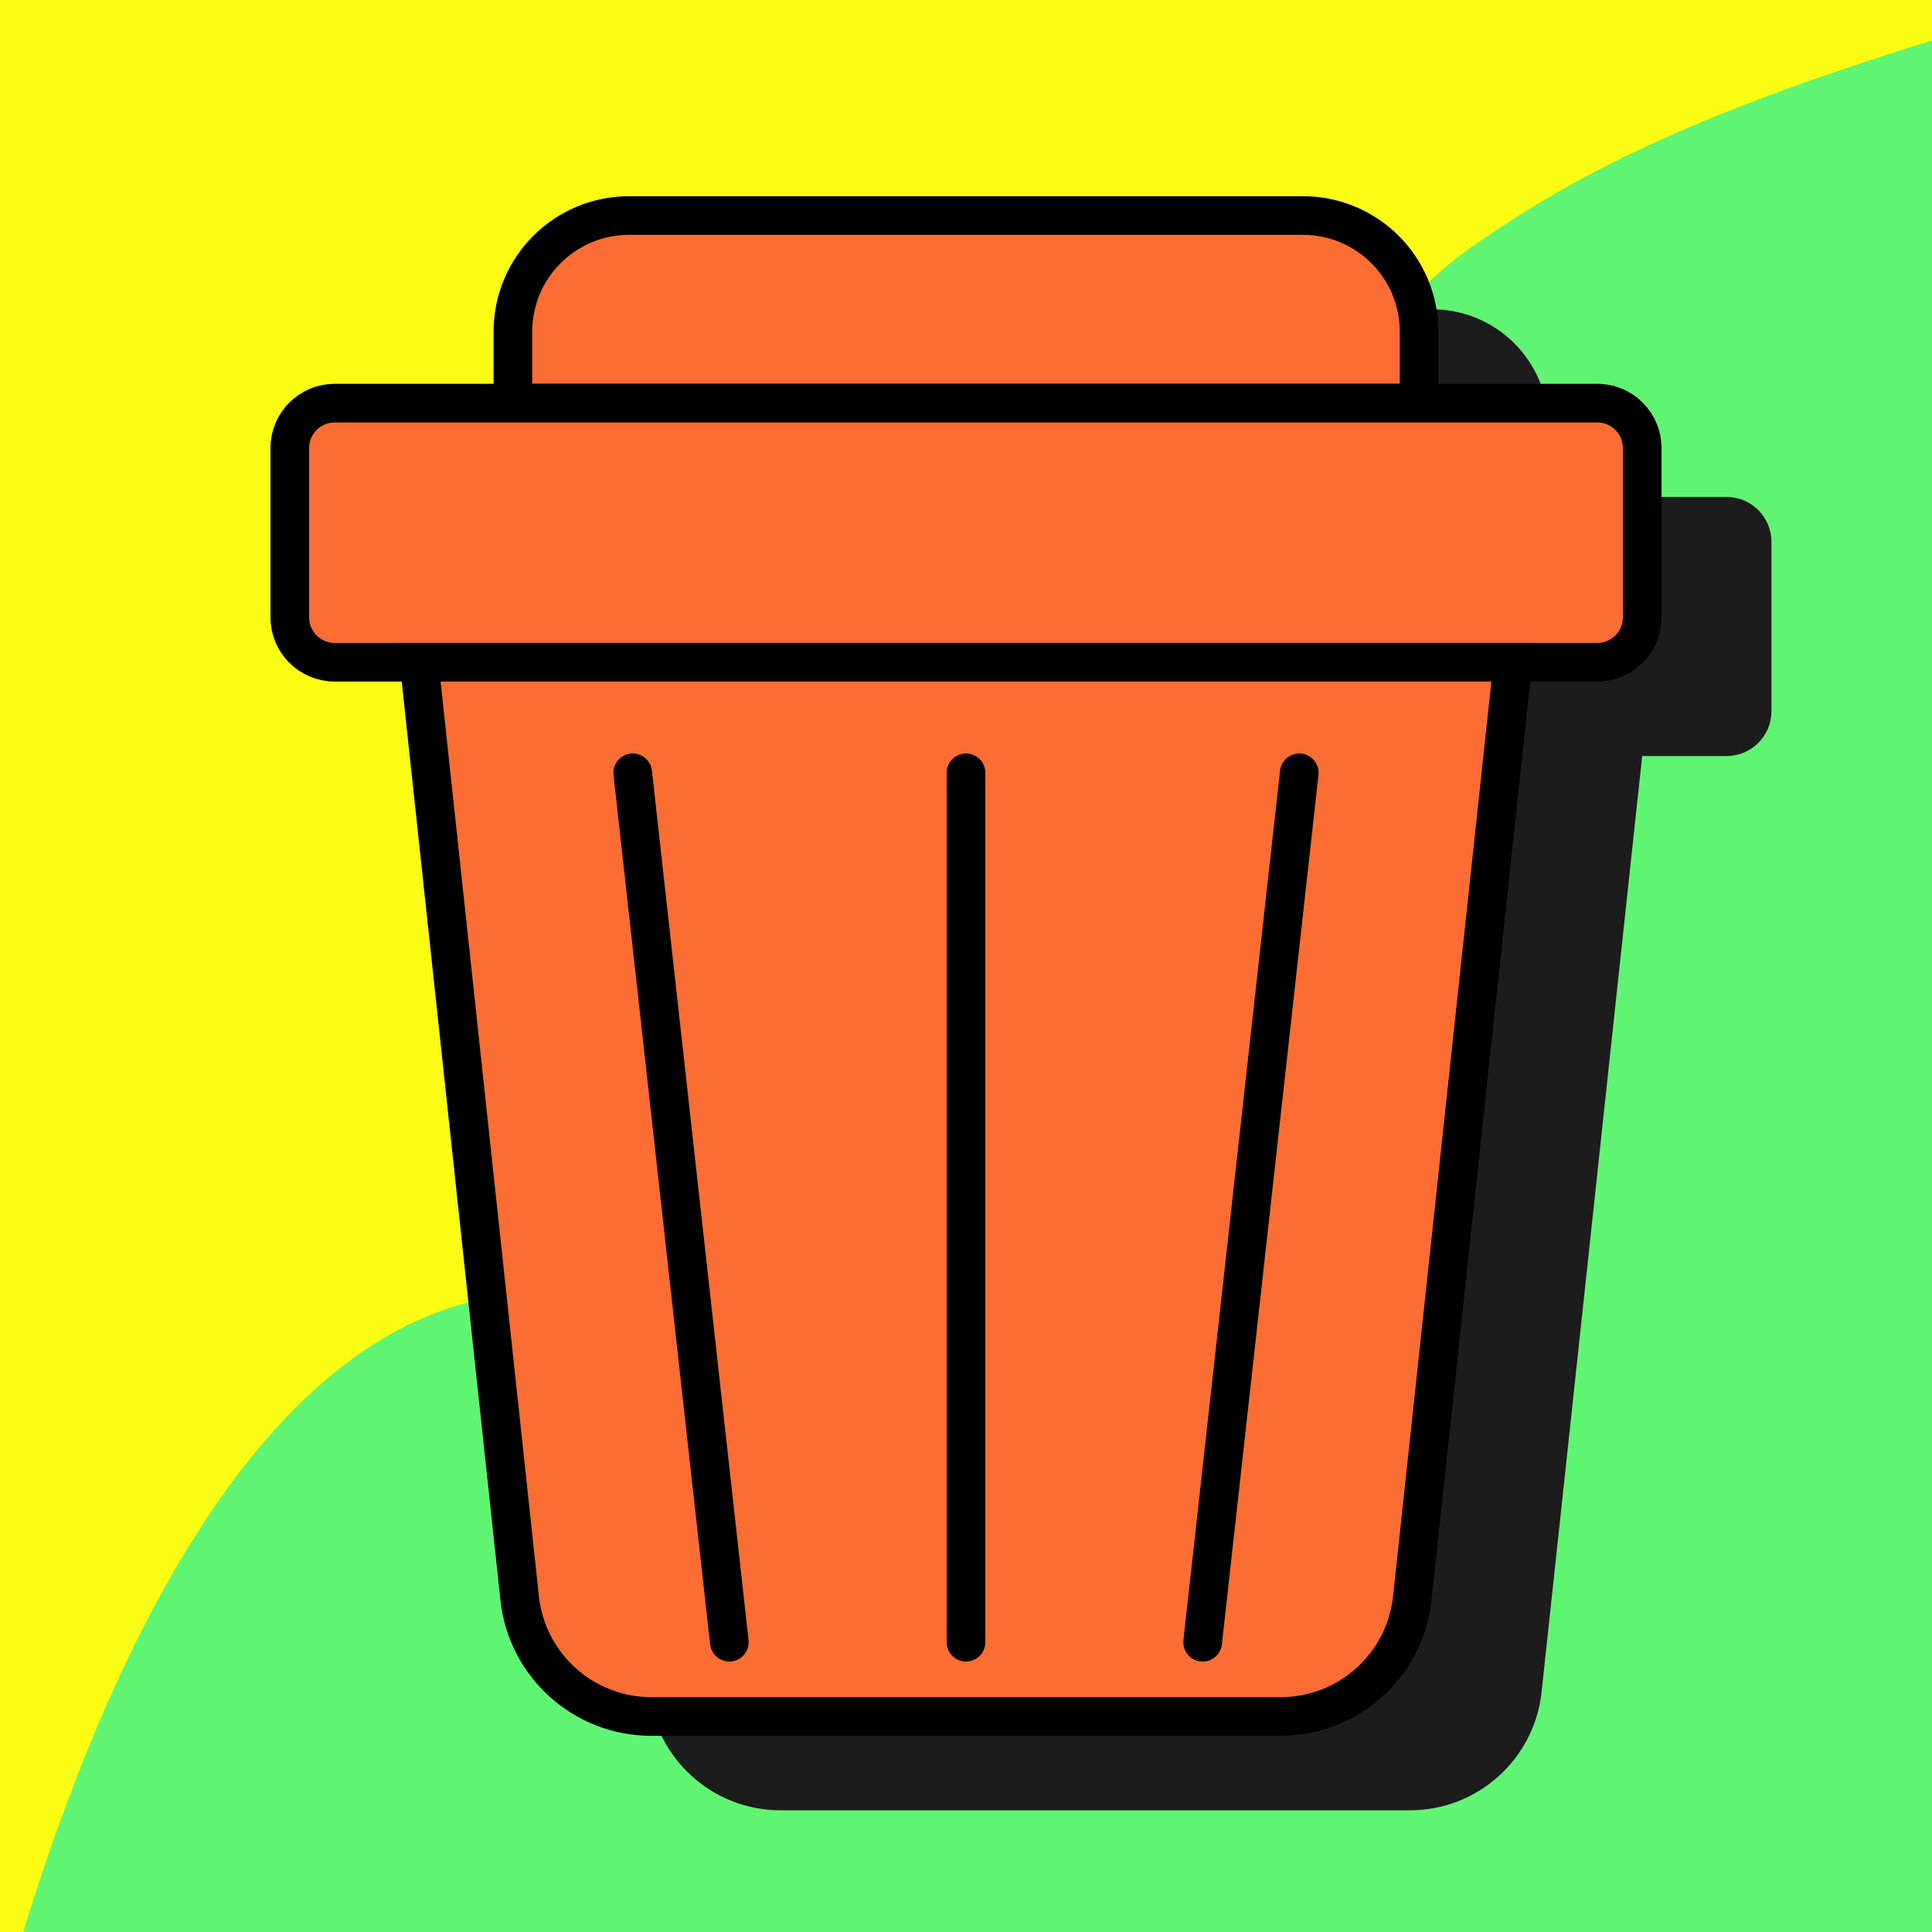
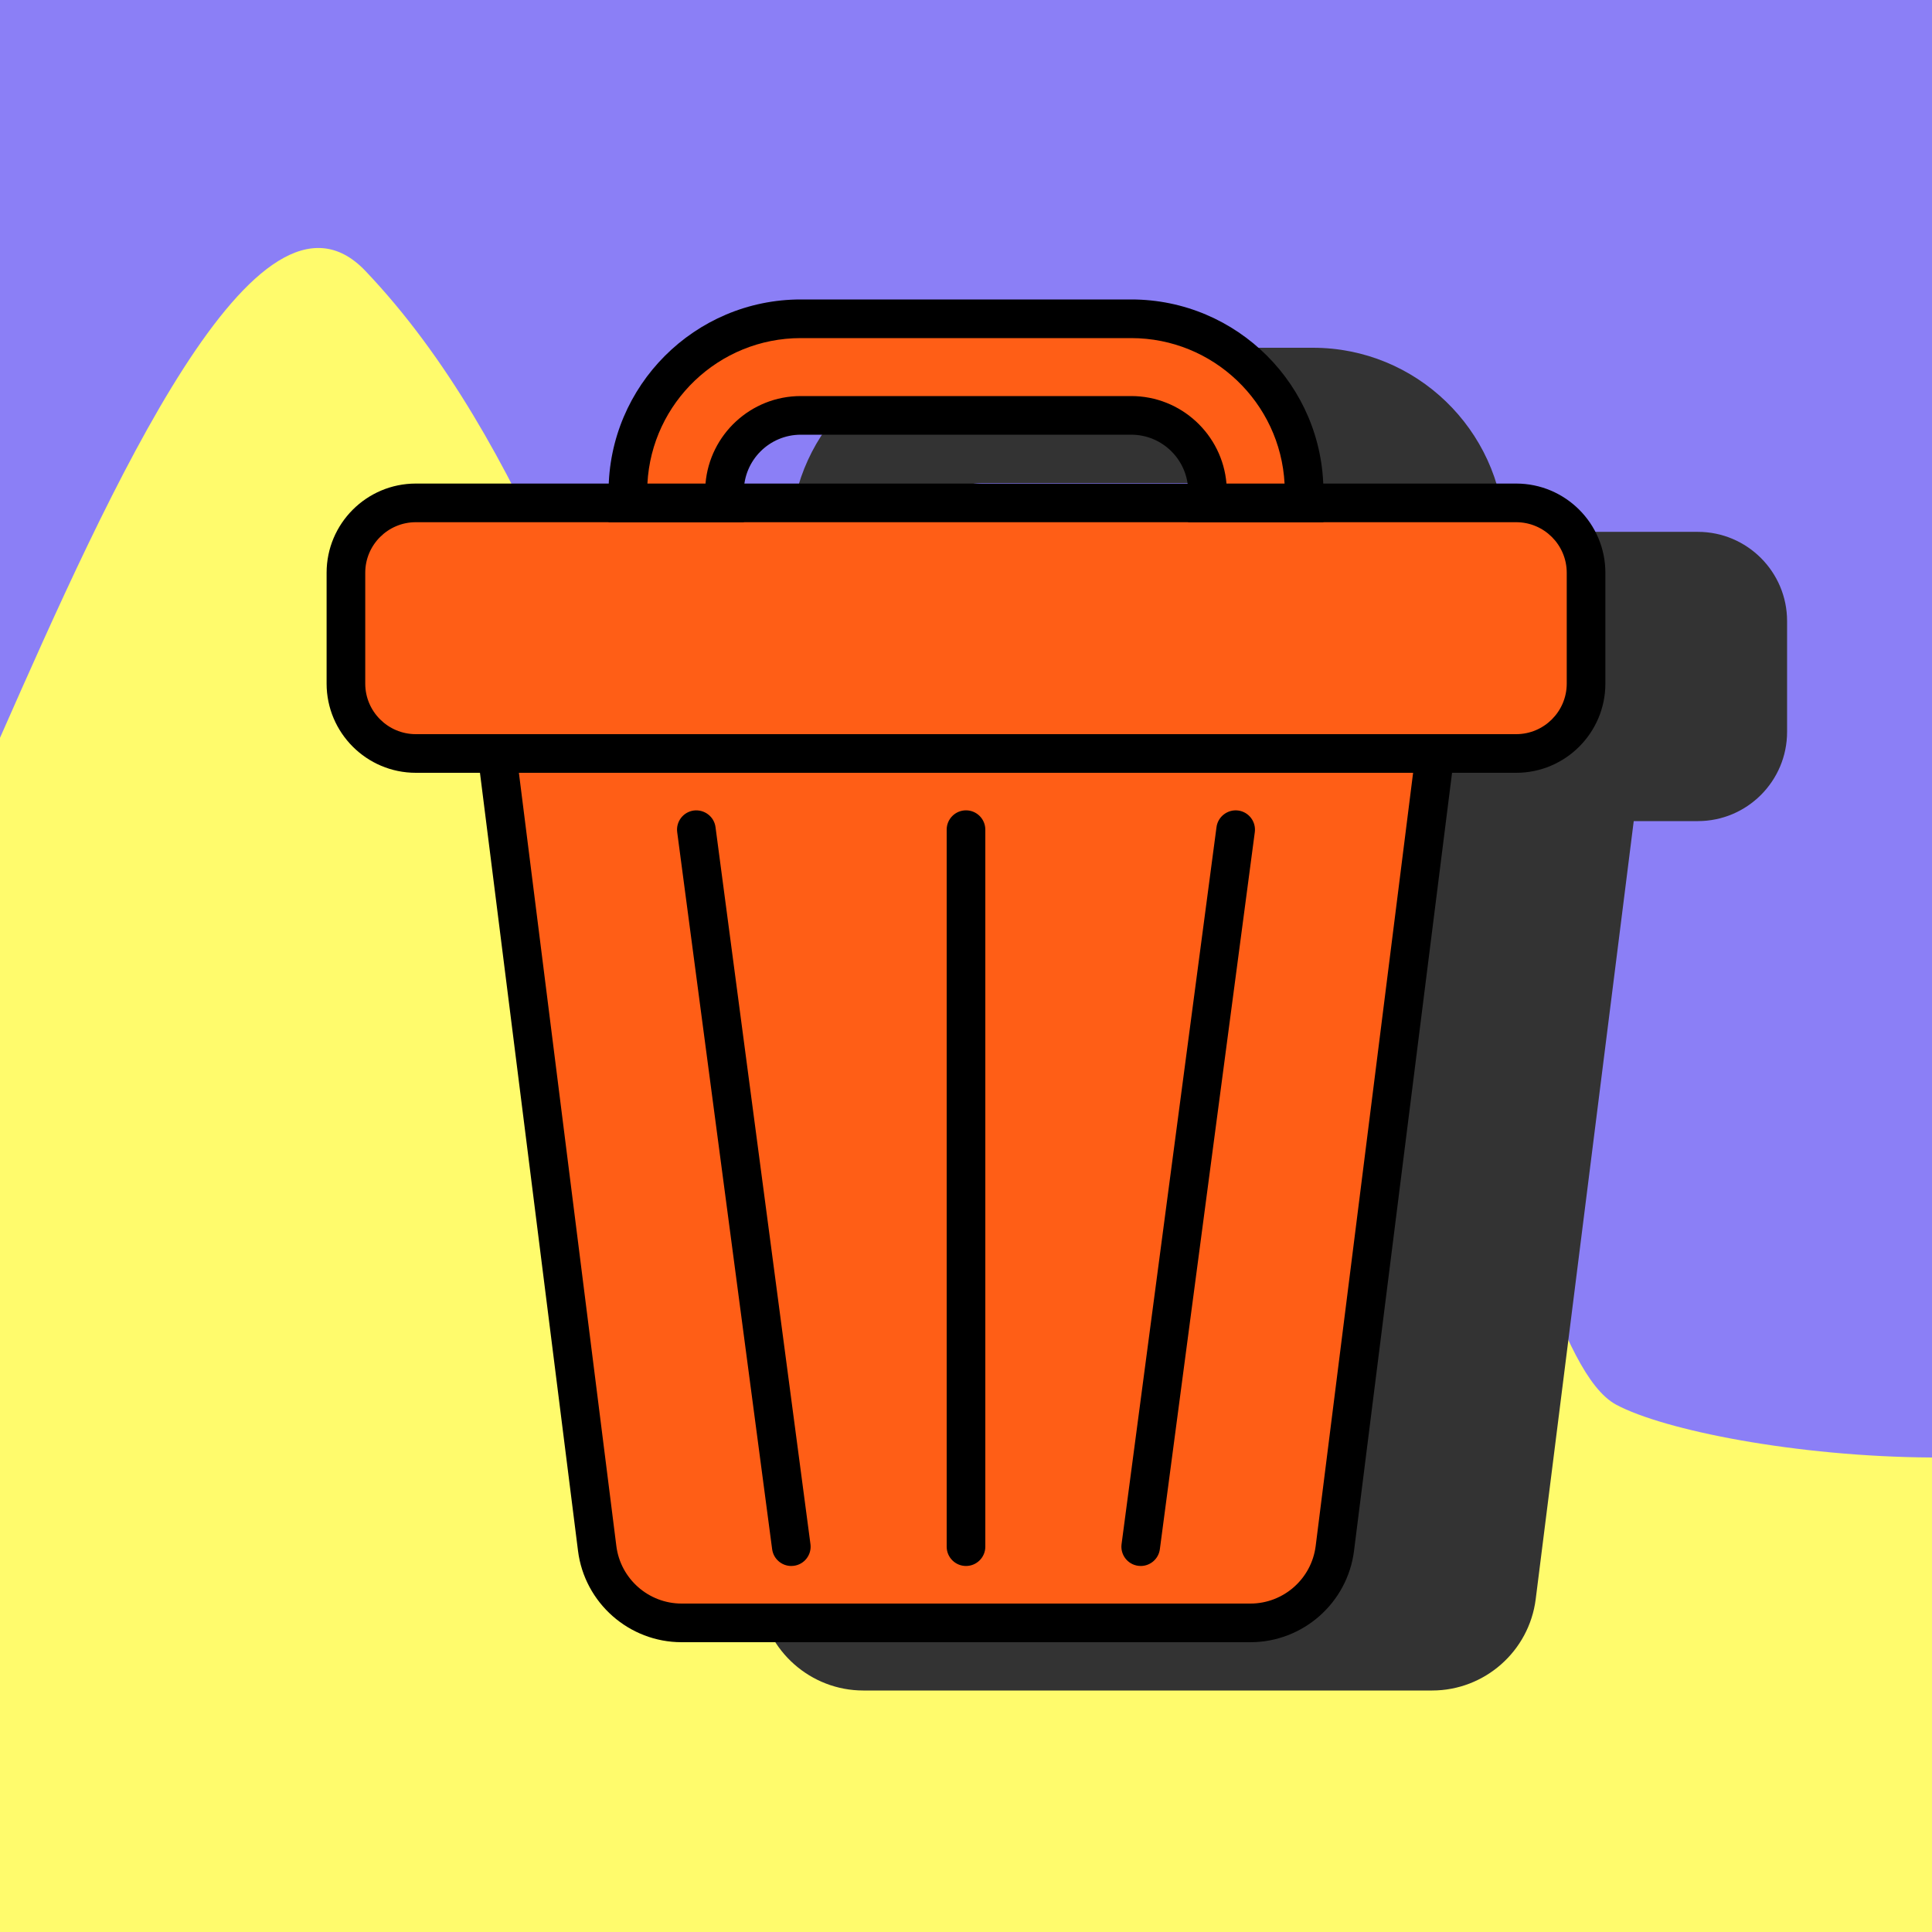
- <svg xmlns="http://www.w3.org/2000/svg" viewBox="0 0 100 100">
+ <svg xmlns="http://www.w3.org/2000/svg" id="Layer_2" data-name="Layer 2" viewBox="0 0 100 100">
  <defs>
    <style>
      .cls-1 {
-         fill: #1c1c1c;
+         fill: #ff5e16;
      }

      .cls-2 {
-         fill: #5ff573;
+         fill: #fffb6c;
      }

      .cls-3 {
-         stroke-linecap: round;
-         stroke-linejoin: round;
-       }
- 
-       .cls-3, .cls-4 {
-         fill: #fb6d33;
-         stroke: #000;
-         stroke-width: 2px;
-       }
- 
-       .cls-5 {
-         fill: #fbfc13;
+         fill: #8b7ff6;
      }

      .cls-4 {
-         stroke-miterlimit: 10;
+         fill: #333;
      }
    </style>
  </defs>
  <g id="Background">
    <rect class="cls-2" width="100" height="100" />
-     <path class="cls-5" d="M100,0s0,2.09-0,2.09c-7.447,2.344-15.123,5.011-21.716,9.28-2.521,1.632-5.426,3.531-6.554,6.451-.765,1.98-.58,4.177-.624,6.299-.292,13.949-11.697,25.118-22.262,32.807-6.681,4.862-14.462,9.021-22.753,10.124-12.72,1.69-20.58,18.91-24.89,32.95H0V0h100Z" />
+     <path class="cls-3" d="M100,0v75.44c-7.03-.04-13.87-1.41-16.34-2.73-6.01-3.21-7.49-38.69-27.41-21.98-22.09,18.53-20.33-18.85-37.34-36.71C13.33,8.16,5.69,25.29,0,38.19V0h100Z" />
  </g>
  <g id="Icon">
-     <path class="cls-1" d="M89.366,25.721h-9.222v-3.69c0-3.331-2.69-6.021-6.021-6.021h-34.864c-3.331,0-6.021,2.69-6.021,6.021v3.69h-9.222c-1.284,0-2.325,1.041-2.325,2.325v8.762c0,1.284,1.041,2.325,2.325,2.325h4.366l5.207,48.444c.374,3.484,3.315,6.125,6.818,6.125h32.567c3.504,0,6.444-2.641,6.818-6.125l5.207-48.444h4.366c1.284,0,2.325-1.041,2.325-2.325v-8.762c0-1.284-1.041-2.325-2.325-2.325Z" />
+     <path class="cls-4" d="M87.883,27.529h-9.999c-.222-5.29-4.583-9.529-9.927-9.529h-17.103c-5.344,0-9.705,4.238-9.927,9.529h-9.999c-2.546,0-4.617,2.071-4.617,4.617v5.737c0,2.546,2.071,4.617,4.617,4.617h3.32l5.075,40.271c.339,2.695,2.645,4.729,5.361,4.729h29.442c2.718,0,5.022-2.033,5.362-4.729l5.074-40.271h3.32c2.546,0,4.617-2.071,4.617-4.617v-5.737c0-2.546-2.071-4.617-4.617-4.617ZM47.948,27.529c.206-1.426,1.424-2.529,2.906-2.529h17.103c1.482,0,2.7,1.103,2.906,2.529h-22.915Z" />
    <g>
-       <path class="cls-4" d="M73.453,20.866v-3.69c0-3.331-2.69-6.021-6.021-6.021h-34.864c-3.331,0-6.021,2.69-6.021,6.021v3.69h46.906Z" />
-       <path class="cls-4" d="M26.547,20.866h-9.222c-1.284,0-2.325,1.041-2.325,2.325v8.762c0,1.284,1.041,2.325,2.325,2.325h65.35c1.284,0,2.325-1.041,2.325-2.325v-8.762c0-1.284-1.041-2.325-2.325-2.325H26.547Z" />
-       <path class="cls-4" d="M21.691,34.277l5.207,48.444c.374,3.483,3.315,6.125,6.818,6.125h32.567c3.504,0,6.444-2.641,6.818-6.125l5.207-48.444H21.691Z" />
-     </g>
-     <g>
-       <line class="cls-3" x1="50" y1="40" x2="50" y2="85" />
      <g>
-         <line class="cls-3" x1="37.75" y1="85" x2="32.75" y2="40" />
-         <line class="cls-3" x1="62.25" y1="85" x2="67.25" y2="40" />
+         <g>
+           <path class="cls-1" d="M64.721,84h-29.442c-2.219,0-4.092-1.651-4.369-3.853l-5.185-41.147h48.551l-5.185,41.147c-.277,2.202-2.15,3.853-4.369,3.853Z" />
+           <path d="M64.721,85h-29.442c-2.717,0-5.022-2.033-5.361-4.729l-5.327-42.271h50.819l-5.326,42.271c-.34,2.695-2.645,4.729-5.362,4.729ZM26.858,40l5.044,40.021c.214,1.698,1.666,2.979,3.377,2.979h29.442c1.712,0,3.164-1.28,3.378-2.979l5.043-40.021H26.858Z" />
+         </g>
+         <g>
+           <path class="cls-1" d="M78.477,26.029H21.523c-1.998,0-3.617,1.62-3.617,3.617v5.737c0,1.998,1.62,3.617,3.617,3.617h56.955c1.998,0,3.617-1.62,3.617-3.617v-5.737c0-1.998-1.62-3.617-3.617-3.617Z" />
+           <path d="M78.478,40H21.522c-2.546,0-4.617-2.071-4.617-4.617v-5.737c0-2.546,2.071-4.617,4.617-4.617h56.955c2.546,0,4.617,2.071,4.617,4.617v5.737c0,2.546-2.071,4.617-4.617,4.617ZM21.522,27.029c-1.443,0-2.617,1.174-2.617,2.617v5.737c0,1.443,1.174,2.617,2.617,2.617h56.955c1.443,0,2.617-1.174,2.617-2.617v-5.737c0-1.443-1.174-2.617-2.617-2.617H21.522Z" />
+         </g>
+         <g>
+           <path class="cls-1" d="M37.5,25.449c0-2.177,1.771-3.949,3.949-3.949h17.103c2.177,0,3.948,1.771,3.948,3.949v.58h5v-.58c0-4.935-4.014-8.949-8.948-8.949h-17.103c-4.935,0-8.949,4.014-8.949,8.949v.58h5v-.58Z" />
+           <path d="M68.5,27.029h-7v-1.58c0-1.626-1.322-2.949-2.948-2.949h-17.103c-1.626,0-2.949,1.323-2.949,2.949v1.58h-7v-1.58c0-5.486,4.463-9.949,9.949-9.949h17.103c5.485,0,9.948,4.463,9.948,9.949v1.58ZM63.482,25.029h3.007c-.22-4.188-3.695-7.529-7.938-7.529h-17.103c-4.242,0-7.719,3.34-7.938,7.529h3.007c.214-2.533,2.344-4.529,4.931-4.529h17.103c2.587,0,4.717,1.996,4.931,4.529Z" />
+         </g>
+       </g>
+       <g>
+         <path d="M40.956,81.055c-.494,0-.923-.366-.99-.869l-4.914-37.111c-.073-.547.312-1.05.86-1.123.546-.066,1.051.312,1.123.86l4.914,37.112c.073.547-.312,1.05-.86,1.122-.044.006-.089.009-.133.009Z" />
+         <path d="M59.044,81.055c-.043,0-.088-.003-.132-.009-.548-.072-.933-.575-.86-1.122l4.914-37.112c.072-.548.584-.931,1.122-.86.548.072.933.575.86,1.123l-4.914,37.111c-.066.503-.496.869-.99.869Z" />
+         <path d="M50,81.055c-.552,0-1-.447-1-1v-37.112c0-.552.448-1,1-1s1,.448,1,1v37.112c0,.553-.448,1-1,1Z" />
      </g>
    </g>
  </g>
</svg>
